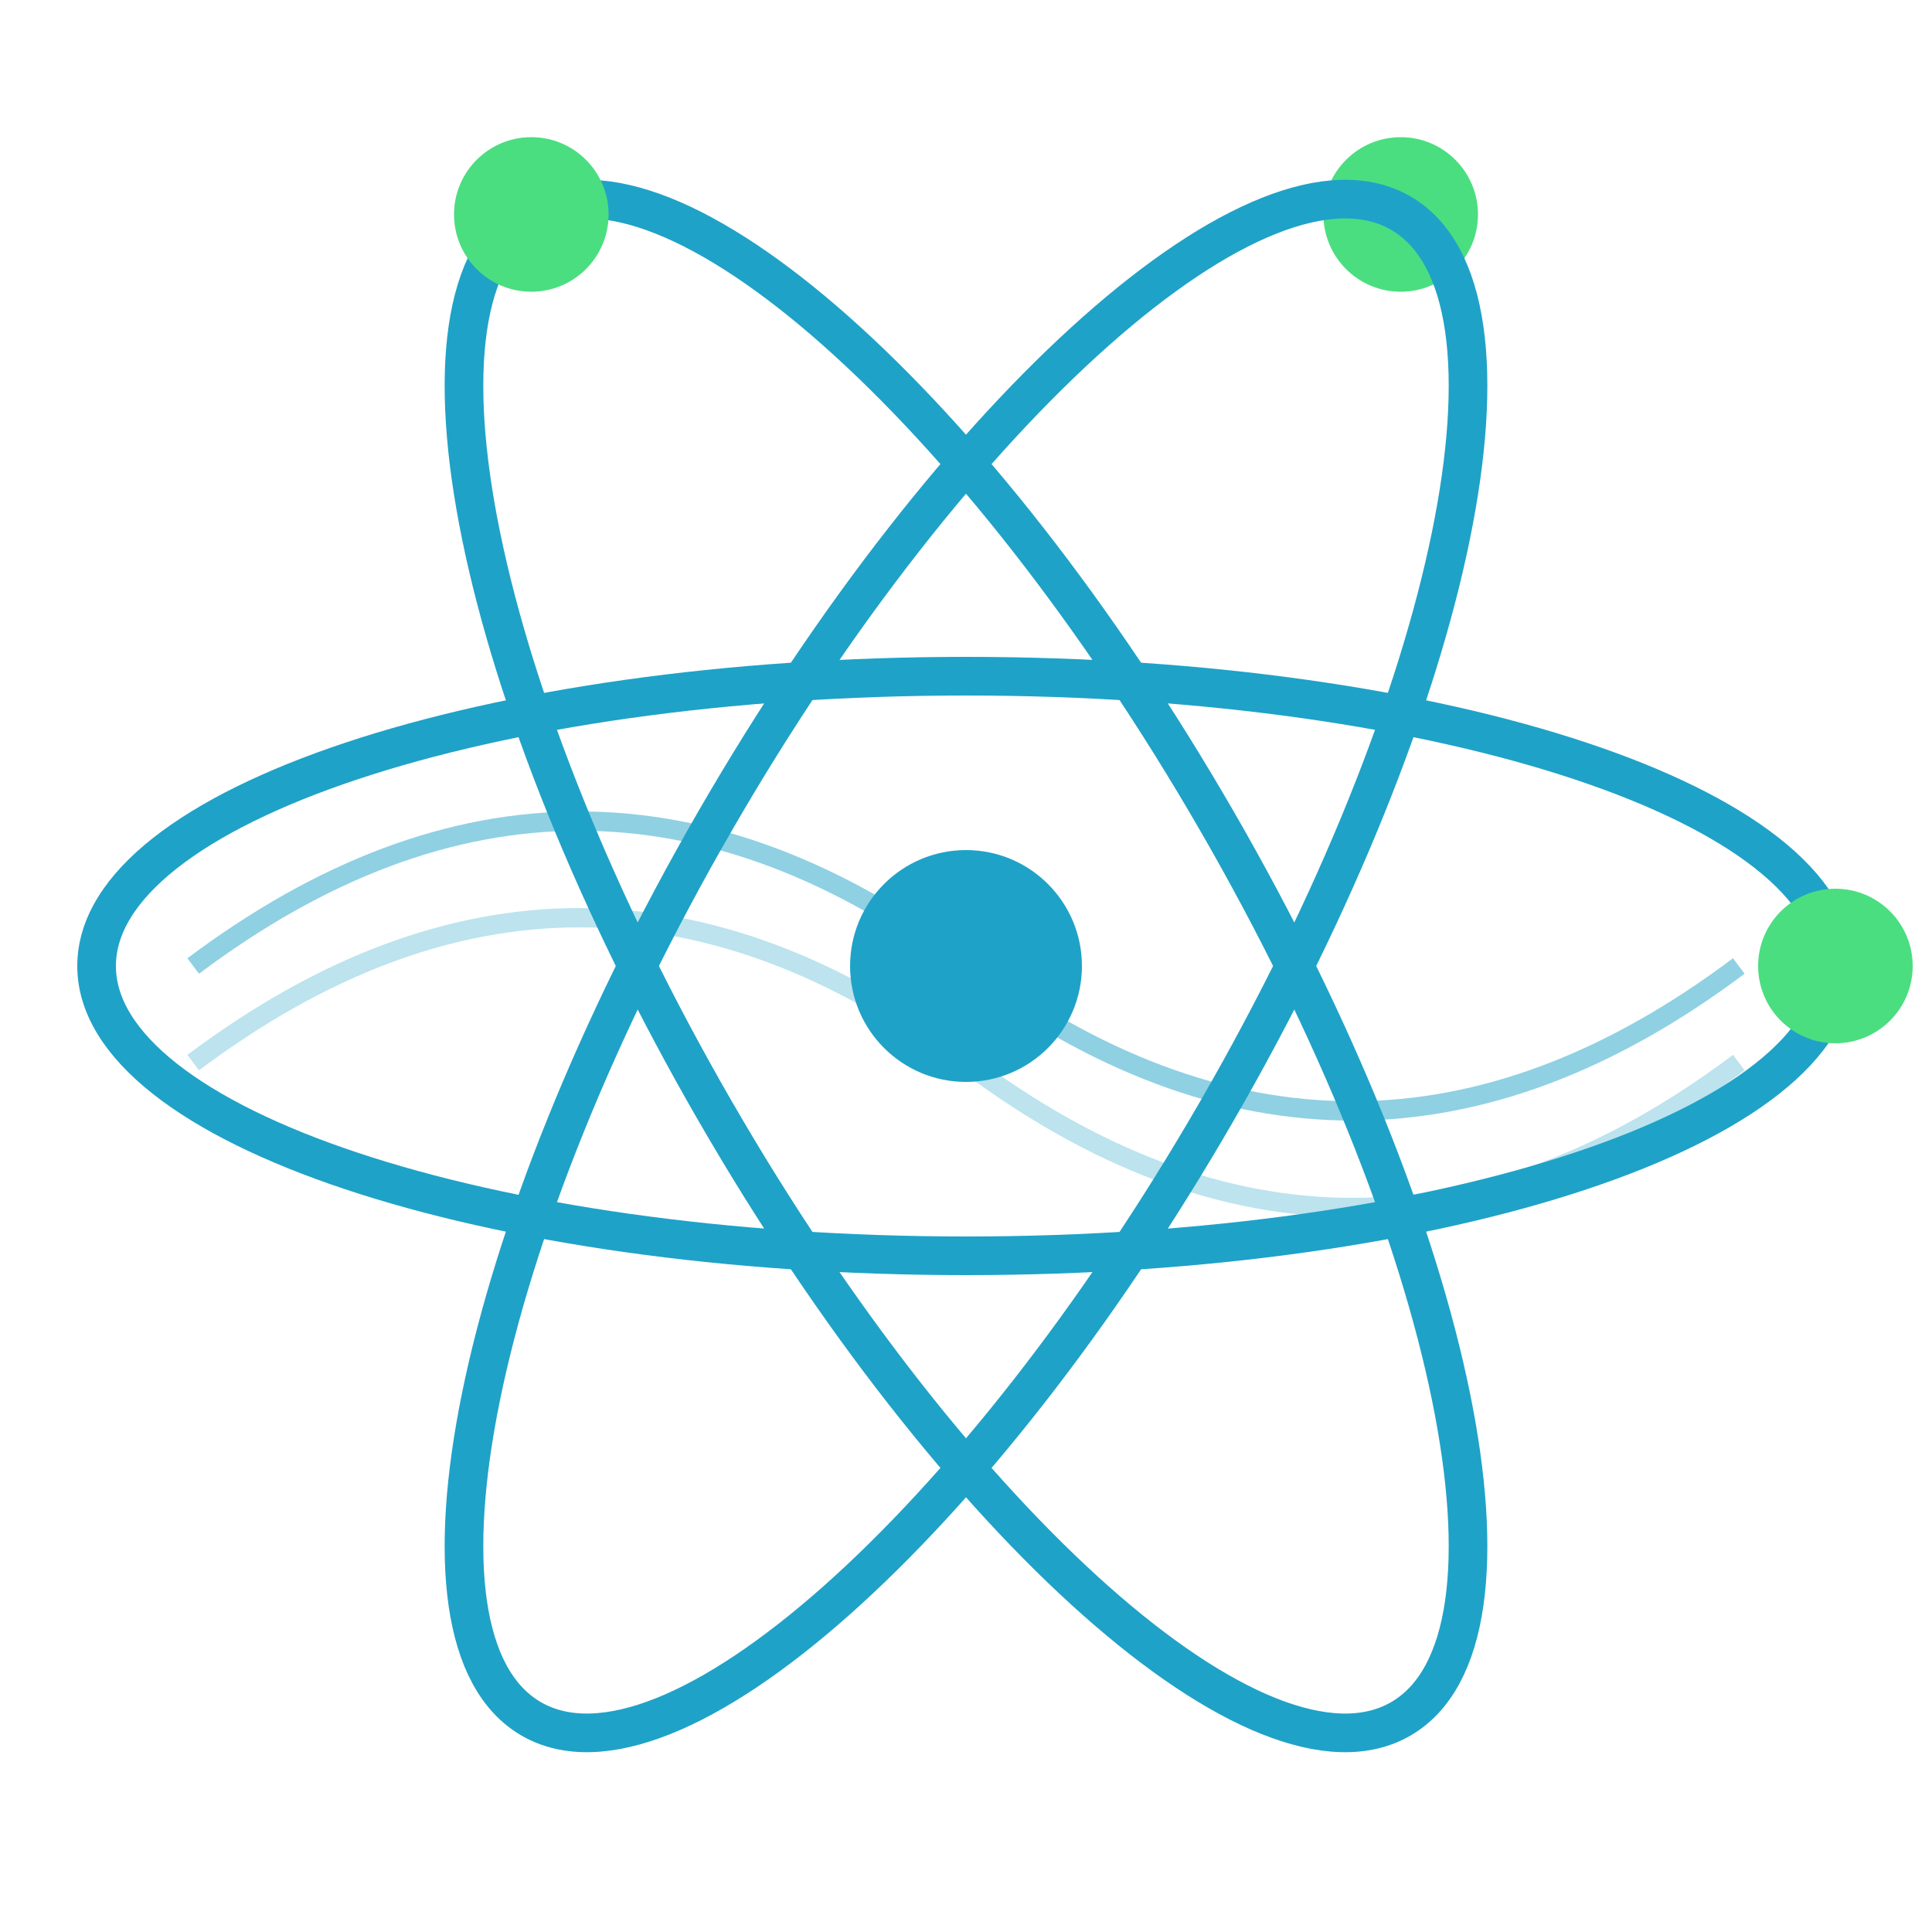
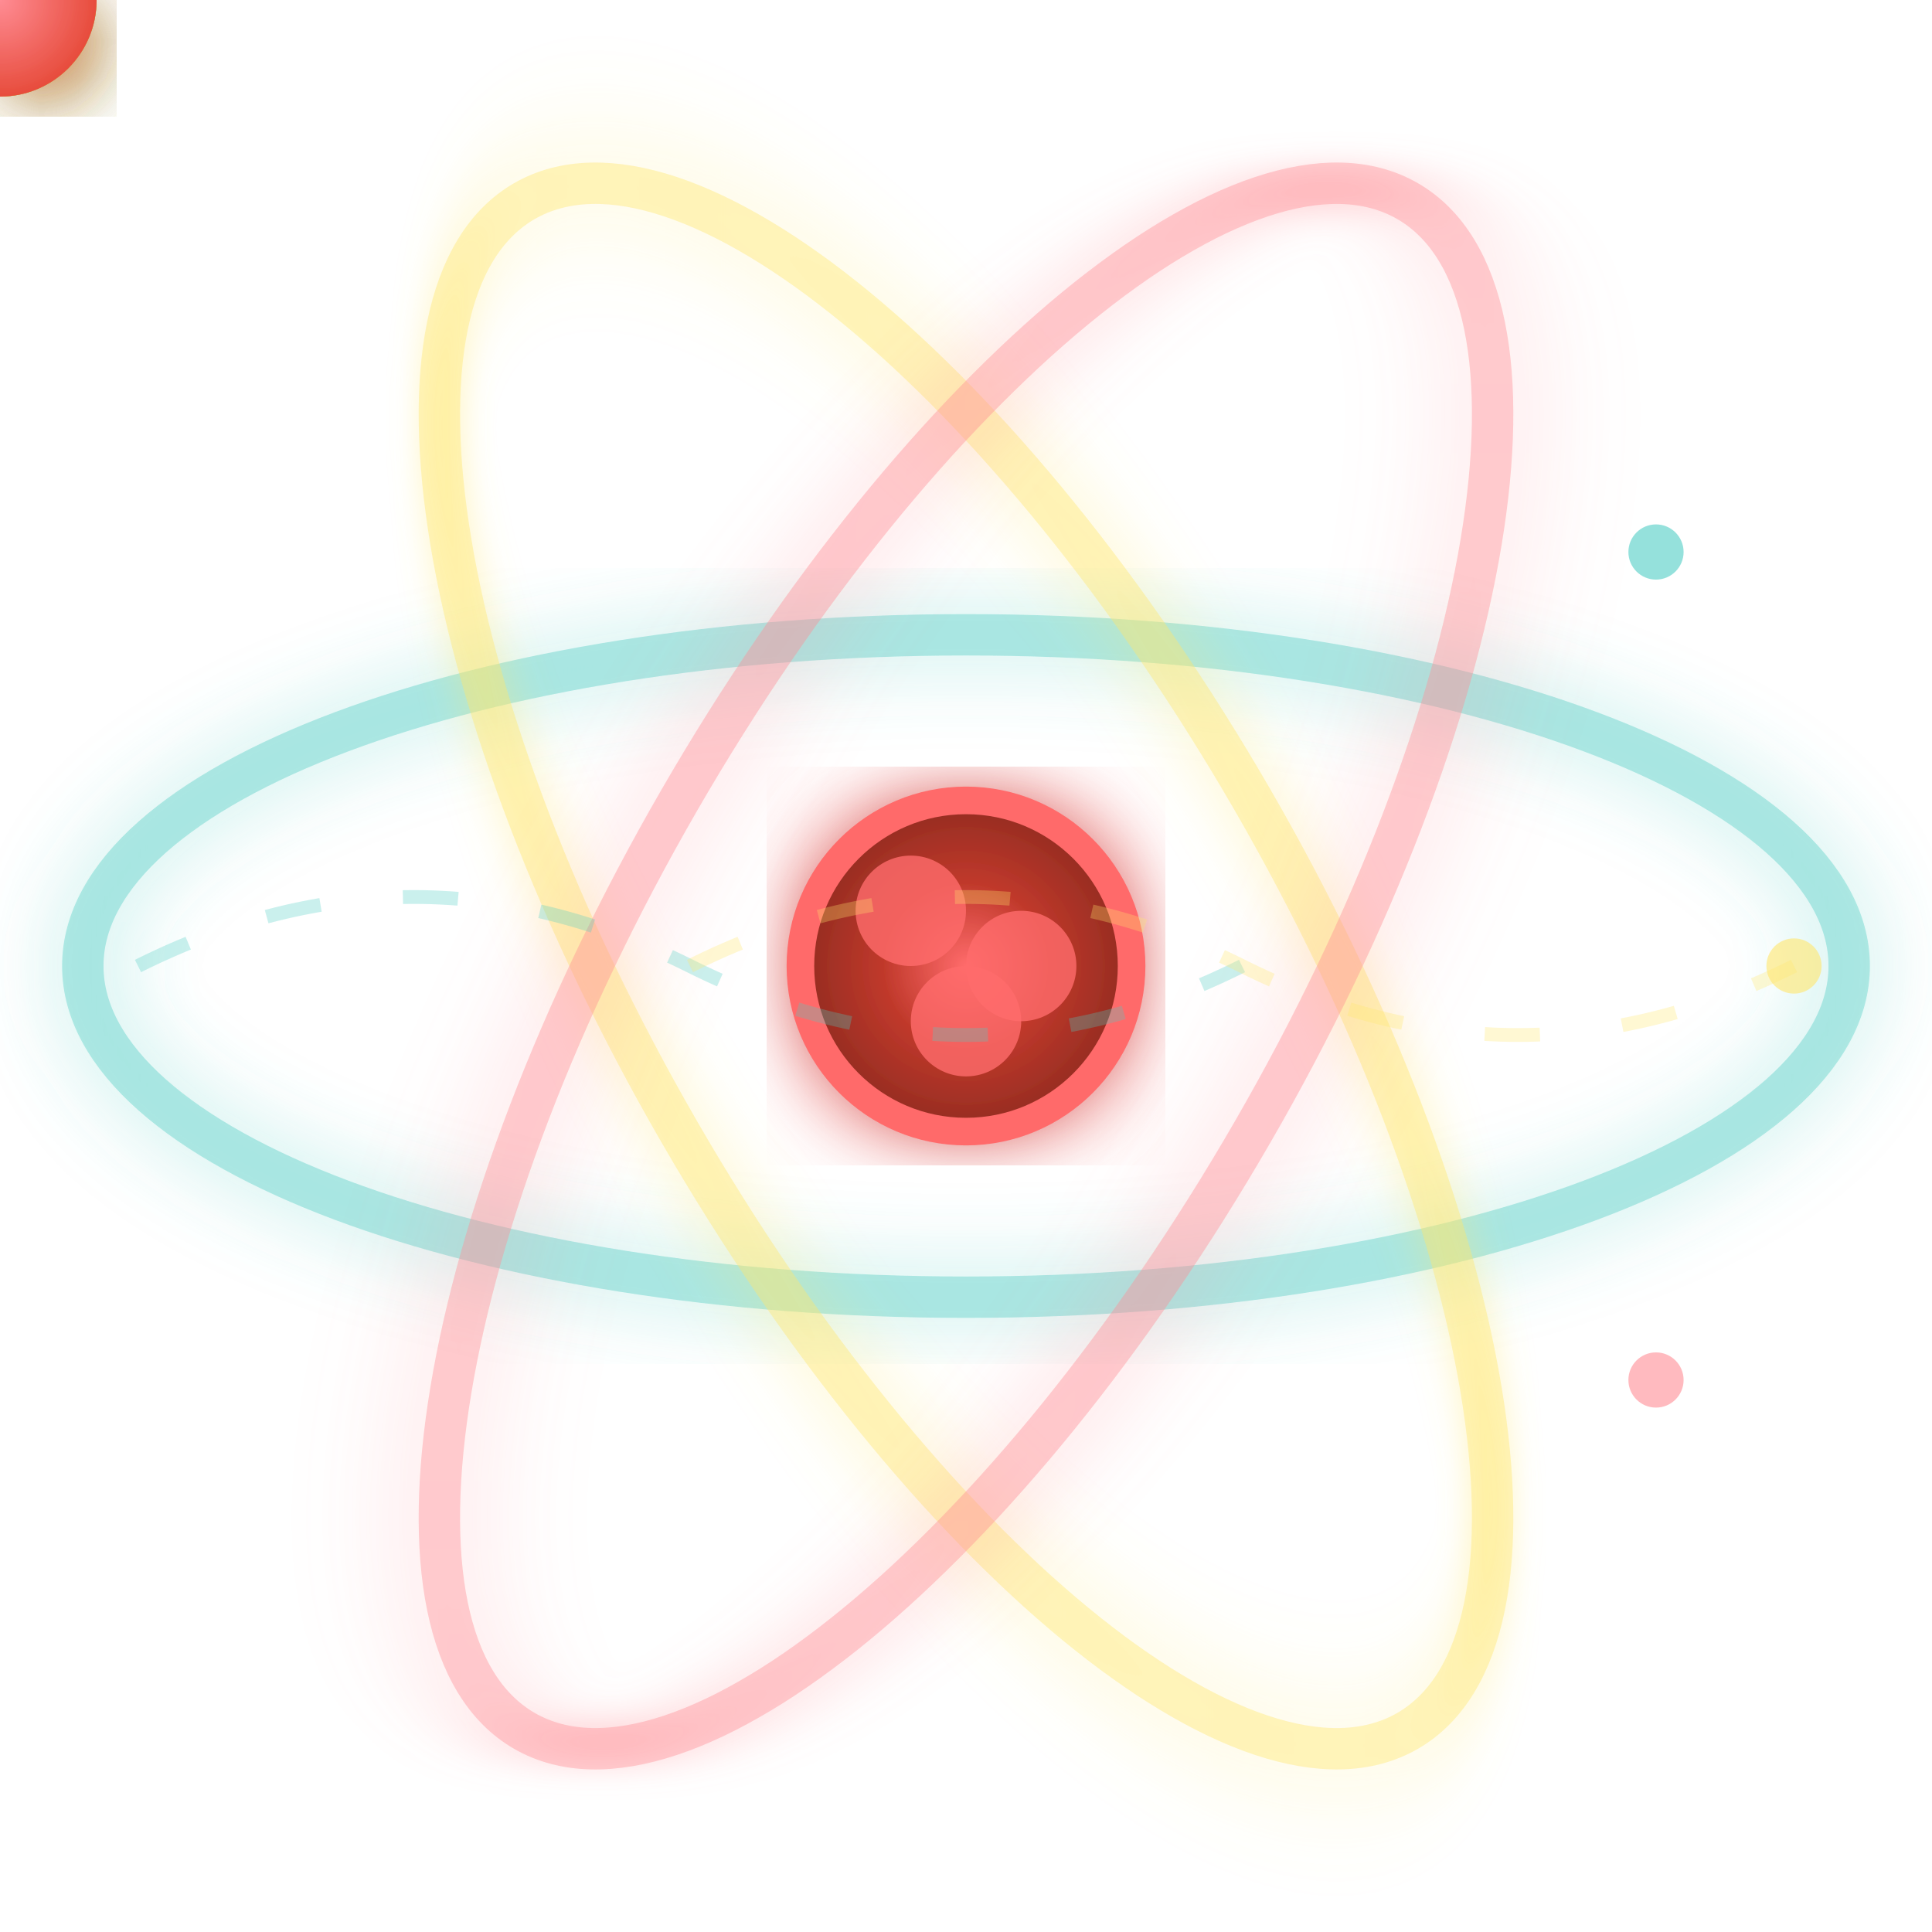
- <svg xmlns="http://www.w3.org/2000/svg" viewBox="0 0 100 100">
-   <circle cx="50" cy="50" r="6" fill="#1fa2c7" />
-   <ellipse cx="50" cy="50" rx="45" ry="15" fill="none" stroke="#1fa2c7" stroke-width="2" transform="rotate(0 50 50)" />
-   <circle cx="95" cy="50" r="4" fill="#4ade80">
-     <animateTransform attributeName="transform" type="rotate" from="0 50 50" to="360 50 50" dur="3s" repeatCount="indefinite" />
+ <svg xmlns="http://www.w3.org/2000/svg" viewBox="0 0 70 70">
+   <defs>
+     <radialGradient id="nucleusGrad" cx="50%" cy="50%" r="50%">
+       <stop offset="0%" style="stop-color:#ff6b6b;stop-opacity:1" />
+       <stop offset="50%" style="stop-color:#c0392b;stop-opacity:1" />
+       <stop offset="100%" style="stop-color:#922b21;stop-opacity:1" />
+     </radialGradient>
+     <radialGradient id="electronGrad1" cx="50%" cy="50%" r="50%">
+       <stop offset="0%" style="stop-color:#4ecdc4;stop-opacity:1" />
+       <stop offset="100%" style="stop-color:#26a69a;stop-opacity:1" />
+     </radialGradient>
+     <radialGradient id="electronGrad2" cx="50%" cy="50%" r="50%">
+       <stop offset="0%" style="stop-color:#ffe66d;stop-opacity:1" />
+       <stop offset="100%" style="stop-color:#f1c40f;stop-opacity:1" />
+     </radialGradient>
+     <radialGradient id="electronGrad3" cx="50%" cy="50%" r="50%">
+       <stop offset="0%" style="stop-color:#ff8c94;stop-opacity:1" />
+       <stop offset="100%" style="stop-color:#e74c3c;stop-opacity:1" />
+     </radialGradient>
+     <filter id="glow">
+       <feGaussianBlur stdDeviation="1.5" result="coloredBlur" />
+       <feMerge>
+         <feMergeNode in="coloredBlur" />
+         <feMergeNode in="SourceGraphic" />
+       </feMerge>
+     </filter>
+     <filter id="shadow">
+       <feDropShadow dx="0" dy="1" stdDeviation="1" flood-opacity="0.3" />
+     </filter>
+   </defs>
+   <ellipse cx="35" cy="35" rx="32" ry="12" fill="none" stroke="#4ecdc4" stroke-width="1.5" stroke-opacity="0.4" filter="url(#glow)">
+     <animateTransform attributeName="transform" type="rotate" from="0 35 35" to="360 35 35" dur="12s" repeatCount="indefinite" />
+   </ellipse>
+   <ellipse cx="35" cy="35" rx="32" ry="12" fill="none" stroke="#ffe66d" stroke-width="1.5" stroke-opacity="0.4" filter="url(#glow)" transform="rotate(60 35 35)">
+     <animateTransform attributeName="transform" type="rotate" from="60 35 35" to="420 35 35" dur="10s" repeatCount="indefinite" />
+   </ellipse>
+   <ellipse cx="35" cy="35" rx="32" ry="12" fill="none" stroke="#ff8c94" stroke-width="1.5" stroke-opacity="0.4" filter="url(#glow)" transform="rotate(120 35 35)">
+     <animateTransform attributeName="transform" type="rotate" from="120 35 35" to="480 35 35" dur="8s" repeatCount="indefinite" />
+   </ellipse>
+   <circle cx="35" cy="35" r="6" fill="url(#nucleusGrad)" filter="url(#glow)" stroke="#ff6b6b" stroke-width="1">
+     <animate attributeName="r" values="6;6.5;6" dur="2s" repeatCount="indefinite" />
  </circle>
-   <ellipse cx="50" cy="50" rx="45" ry="15" fill="none" stroke="#1fa2c7" stroke-width="2" transform="rotate(60 50 50)" />
-   <circle cx="72.5" cy="11.1" r="4" fill="#4ade80">
-     <animateTransform attributeName="transform" type="rotate" from="360 50 50" to="0 50 50" dur="4s" repeatCount="indefinite" />
+   <circle cx="33" cy="33" r="2" fill="#ff6b6b" opacity="0.8">
+     <animate attributeName="opacity" values="0.8;1;0.8" dur="1s" repeatCount="indefinite" />
  </circle>
-   <ellipse cx="50" cy="50" rx="45" ry="15" fill="none" stroke="#1fa2c7" stroke-width="2" transform="rotate(120 50 50)" />
-   <circle cx="27.5" cy="11.1" r="4" fill="#4ade80">
-     <animateTransform attributeName="transform" type="rotate" from="120 50 50" to="480 50 50" dur="5s" repeatCount="indefinite" />
+   <circle cx="37" cy="35" r="2" fill="#ff6b6b" opacity="0.8">
+     <animate attributeName="opacity" values="0.8;1;0.8" dur="1s" repeatCount="indefinite" begin="0.3s" />
  </circle>
-   <path d="M 10 50 Q 30 35 50 50 Q 70 65 90 50" fill="none" stroke="#1fa2c7" stroke-width="1" opacity="0.5" />
-   <path d="M 10 55 Q 30 40 50 55 Q 70 70 90 55" fill="none" stroke="#1fa2c7" stroke-width="1" opacity="0.3" />
+   <circle cx="35" cy="37" r="2" fill="#ff6b6b" opacity="0.8">
+     <animate attributeName="opacity" values="0.8;1;0.8" dur="1s" repeatCount="indefinite" begin="0.6s" />
+   </circle>
+   <circle r="3.5" fill="url(#electronGrad1)" filter="url(#glow)">
+     <animateMotion dur="8s" repeatCount="indefinite" path="M35 3 L67 35 A32 12 0 1 1 35 67 A32 12 0 1 1 35 3" />
+   </circle>
+   <circle r="3.5" fill="url(#electronGrad2)" filter="url(#glow)">
+     <animateMotion dur="10s" repeatCount="indefinite" path="M64 14 A32 12 0 1 1 6 56 A32 12 0 1 1 64 14" transform="rotate(60 35 35)" />
+   </circle>
+   <circle r="3.5" fill="url(#electronGrad3)" filter="url(#glow)">
+     <animateMotion dur="12s" repeatCount="indefinite" path="M56 6 A32 12 0 1 1 14 64 A32 12 0 1 1 56 6" transform="rotate(120 35 35)" />
+   </circle>
+   <path d="M5 35 Q15 30, 25 35 T45 35" fill="none" stroke="#4ecdc4" stroke-width="0.5" stroke-dasharray="2,3" opacity="0.3">
+     <animate attributeName="d" values="M5 35 Q15 30, 25 35 T45 35; M5 35 Q15 40, 25 35 T45 35; M5 35 Q15 30, 25 35 T45 35" dur="3s" repeatCount="indefinite" />
+   </path>
+   <path d="M25 35 Q35 30, 45 35 T65 35" fill="none" stroke="#ffe66d" stroke-width="0.5" stroke-dasharray="2,3" opacity="0.3">
+     <animate attributeName="d" values="M25 35 Q35 30, 45 35 T65 35; M25 35 Q35 40, 45 35 T65 35; M25 35 Q35 30, 45 35 T65 35" dur="3s" repeatCount="indefinite" begin="1s" />
+   </path>
+   <circle cx="60" cy="20" r="1" fill="#4ecdc4" opacity="0.6">
+     <animate attributeName="opacity" values="0.6;0;0.6" dur="1.5s" repeatCount="indefinite" />
+     <animate attributeName="cx" values="60;65;60" dur="1.5s" repeatCount="indefinite" />
+   </circle>
+   <circle cx="65" cy="35" r="1" fill="#ffe66d" opacity="0.6">
+     <animate attributeName="opacity" values="0.6;0;0.6" dur="1.8s" repeatCount="indefinite" />
+     <animate attributeName="cx" values="65;68;65" dur="1.8s" repeatCount="indefinite" />
+   </circle>
+   <circle cx="60" cy="50" r="1" fill="#ff8c94" opacity="0.6">
+     <animate attributeName="opacity" values="0.6;0;0.6" dur="2s" repeatCount="indefinite" />
+     <animate attributeName="cx" values="60;65;60" dur="2s" repeatCount="indefinite" />
+   </circle>
</svg>
